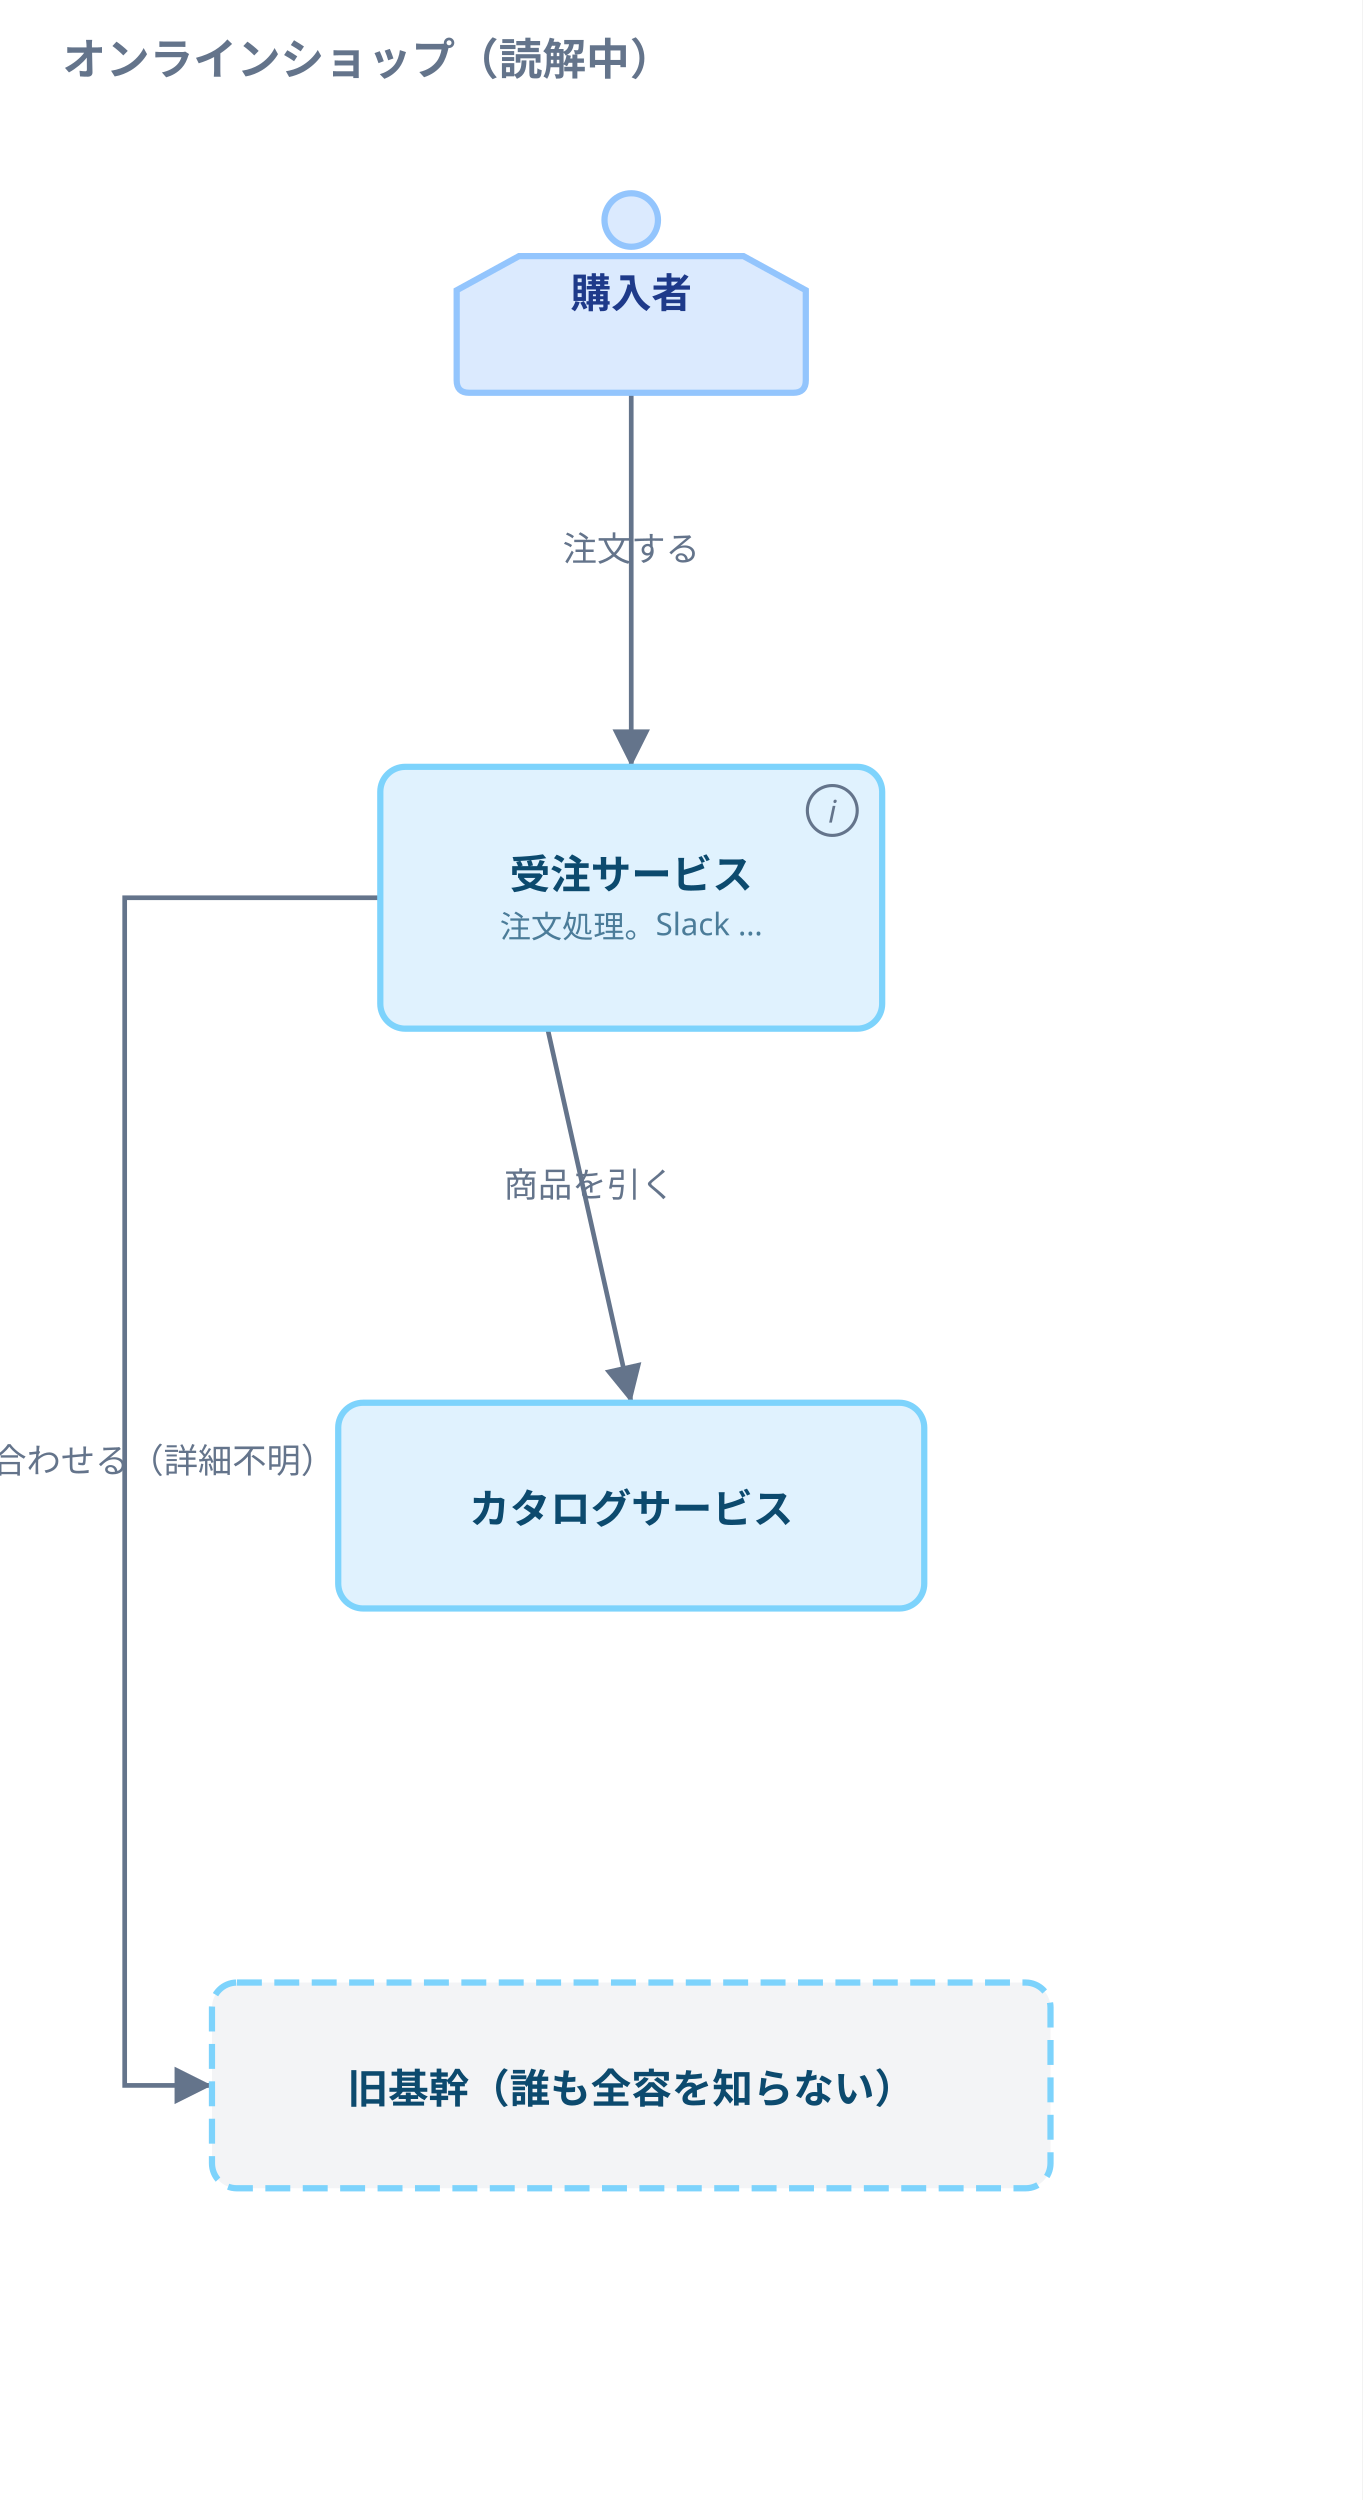
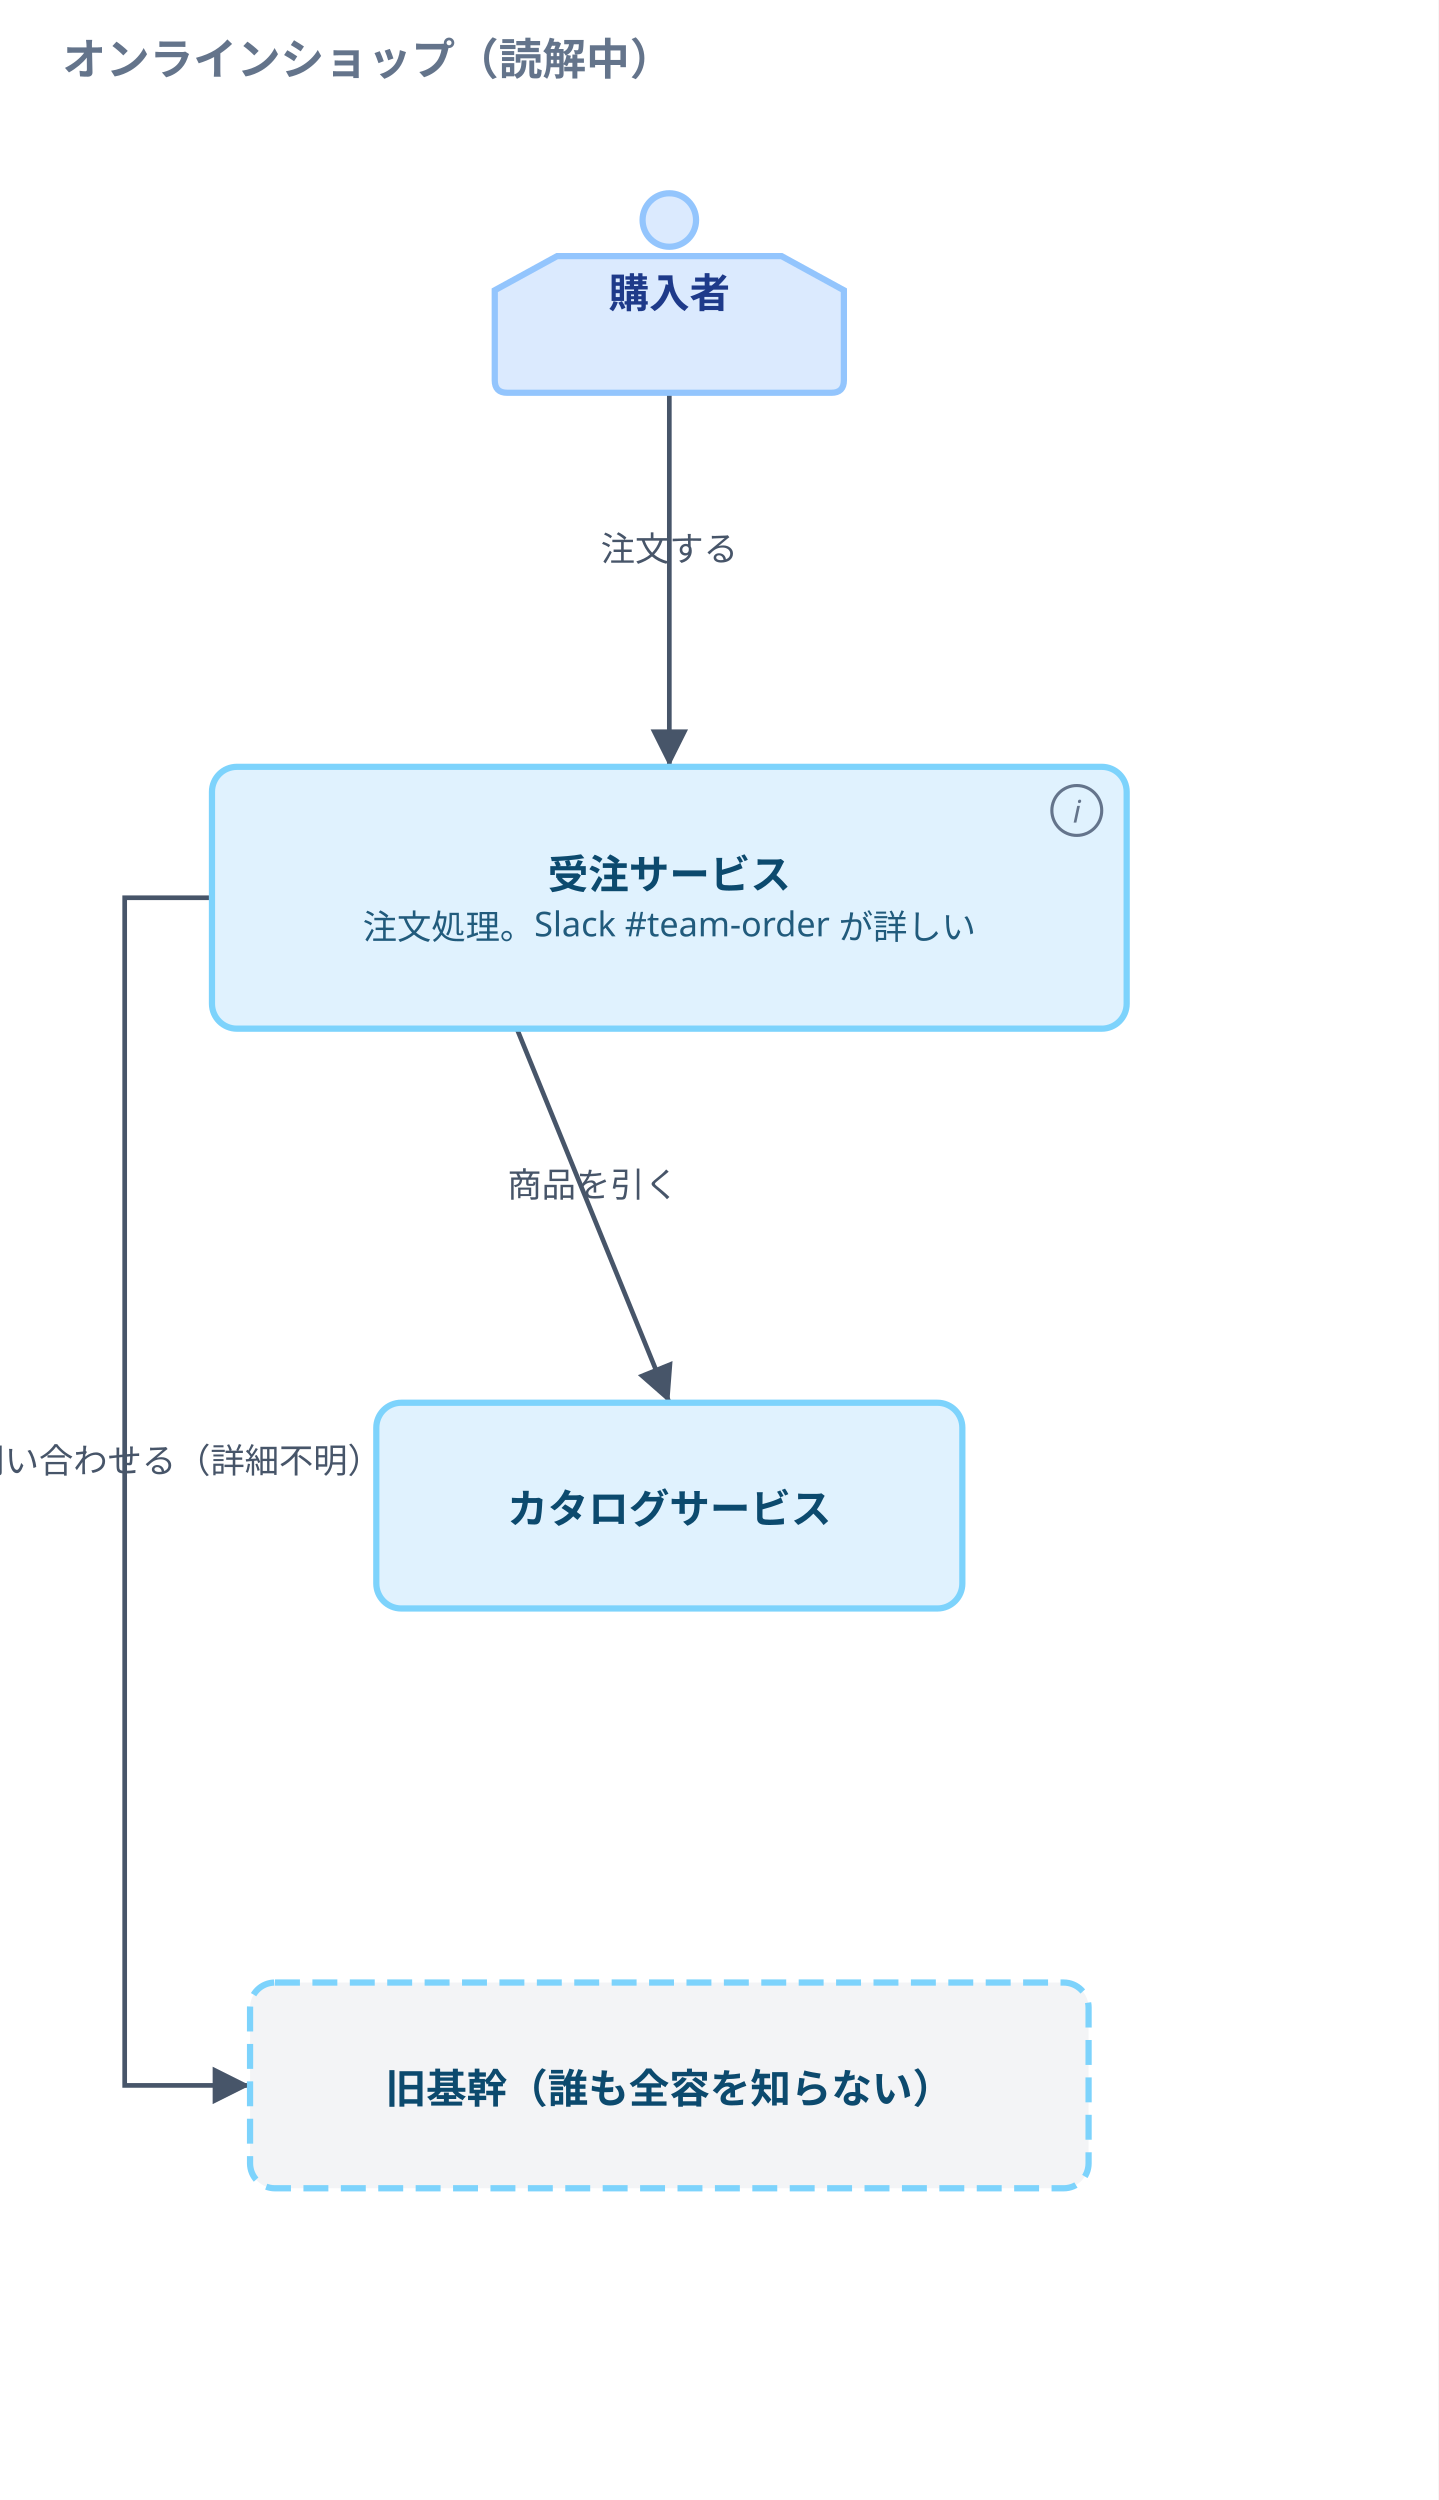
- <svg xmlns="http://www.w3.org/2000/svg" viewBox="0 0 437 802" width="437" height="802">
+ <svg xmlns="http://www.w3.org/2000/svg" viewBox="0 0 461.435 802" width="461.435" height="802">
  <defs>
    <marker id="arrow-default" viewBox="0 0 10 10" refX="10" refY="5" markerWidth="8" markerHeight="8" orient="auto-start-reverse">
-       <path d="M 0 0 L 10 5 L 0 10 z" fill="#64748B" />
+       <path d="M 0 0 L 10 5 L 0 10 z" fill="#475569" />
    </marker>
  </defs>
-   <rect width="437" height="802" fill="#FFFFFF" rx="0" />
+   <rect width="461.435" height="802" fill="#FFFFFF" rx="0" />
  <text x="20" y="24" fill="#64748B" font-size="14px" font-family="sans-serif" font-weight="bold">オンラインショップ（読解中）</text>
  <g class="edges">
    <g data-edge-from="Customer" data-edge-to="OrderService" data-edge-kind="sync" data-edge-canonical-id="Customer-&gt;OrderService" data-edge-label="注文する" class="krs-edge krs-edge--interactive">
-       <line x1="202.5" y1="126" x2="202.5" y2="246" stroke="transparent" stroke-width="14" stroke-linecap="butt" class="krs-edge__hitline" />
-       <line x1="202.5" y1="126" x2="202.5" y2="246" stroke="#64748B" stroke-width="1.5" marker-end="url(#arrow-default)" />
-       <text x="202.5" y="180" text-anchor="middle" fill="#64748B" font-size="11px" font-family="sans-serif">注文する</text>
+       <line x1="214.718" y1="126" x2="214.718" y2="246" stroke="transparent" stroke-width="14" stroke-linecap="butt" class="krs-edge__hitline" />
+       <line x1="214.718" y1="126" x2="214.718" y2="246" stroke="#475569" stroke-width="1.5" marker-end="url(#arrow-default)" />
+       <text x="214.718" y="180" text-anchor="middle" fill="#475569" font-size="11px" font-family="sans-serif">注文する</text>
    </g>
    <g data-edge-from="OrderService" data-edge-to="CatalogService" data-edge-kind="sync" data-edge-canonical-id="OrderService-&gt;CatalogService" data-edge-label="商品を引く" class="krs-edge krs-edge--interactive">
-       <line x1="175.667" y1="330" x2="202.5" y2="450" stroke="transparent" stroke-width="14" stroke-linecap="butt" class="krs-edge__hitline" />
-       <line x1="175.667" y1="330" x2="202.5" y2="450" stroke="#64748B" stroke-width="1.5" marker-end="url(#arrow-default)" />
-       <text x="189.083" y="384" text-anchor="middle" fill="#64748B" font-size="11px" font-family="sans-serif">商品を引く</text>
+       <line x1="165.812" y1="330" x2="214.718" y2="450" stroke="transparent" stroke-width="14" stroke-linecap="butt" class="krs-edge__hitline" />
+       <line x1="165.812" y1="330" x2="214.718" y2="450" stroke="#475569" stroke-width="1.5" marker-end="url(#arrow-default)" />
+       <text x="190.265" y="384" text-anchor="middle" fill="#475569" font-size="11px" font-family="sans-serif">商品を引く</text>
    </g>
    <g data-edge-from="OrderService" data-edge-to="Legacy" data-edge-kind="sync" data-edge-canonical-id="OrderService-&gt;Legacy" data-edge-label="在庫を問い合わせる（詳細不明）" class="krs-edge krs-edge--interactive">
-       <polyline points="122,288 40,288 40,669 68,669" fill="none" stroke="transparent" stroke-width="14" stroke-linecap="butt" class="krs-edge__hitline" />
-       <polyline points="122,288 40,288 40,669 68,669" fill="none" stroke="#64748B" stroke-width="1.5" marker-end="url(#arrow-default)" />
-       <text x="25" y="472.5" text-anchor="middle" fill="#64748B" font-size="11px" font-family="sans-serif">在庫を問い合わせる（詳細不明）</text>
+       <polyline points="68,288 40,288 40,669 80.218,669" fill="none" stroke="transparent" stroke-width="14" stroke-linecap="butt" class="krs-edge__hitline" />
+       <polyline points="68,288 40,288 40,669 80.218,669" fill="none" stroke="#475569" stroke-width="1.5" marker-end="url(#arrow-default)" />
+       <text x="40" y="472.5" text-anchor="middle" fill="#475569" font-size="11px" font-family="sans-serif">在庫を問い合わせる（詳細不明）</text>
    </g>
  </g>
  <g class="nodes">
    <g data-node-id="Customer" data-node-kind="user" data-has-children="false" data-has-description="false">
-       <circle cx="202.5" cy="70.58" r="8.58" fill="#DBEAFE" stroke="#93C5FD" stroke-width="2" />
-       <path d="M166.5 82.16 L238.5 82.16 L258.5 93.12 L258.5 122 Q258.5 126 254.5 126 L150.5 126 Q146.5 126 146.5 122 L146.5 93.12 Z" fill="#DBEAFE" stroke="#93C5FD" stroke-width="2" />
-       <text x="202.5" y="93" text-anchor="middle" dominant-baseline="central" fill="#1E3A8A" font-size="13px" font-weight="bold" font-family="sans-serif">購入者</text>
+       <circle cx="214.718" cy="70.58" r="8.58" fill="#DBEAFE" stroke="#93C5FD" stroke-width="2" />
+       <path d="M178.718 82.16 L250.718 82.16 L270.718 93.12 L270.718 122 Q270.718 126 266.718 126 L162.718 126 Q158.718 126 158.718 122 L158.718 93.12 Z" fill="#DBEAFE" stroke="#93C5FD" stroke-width="2" />
+       <text x="214.718" y="93" text-anchor="middle" dominant-baseline="central" fill="#1E3A8A" font-size="13px" font-weight="bold" font-family="sans-serif">購入者</text>
    </g>
    <g data-node-id="OrderService" data-node-kind="service" data-has-children="false" data-has-description="true">
-       <rect x="122" y="246" width="161" height="84" rx="8" ry="8" fill="#E0F2FE" stroke="#7DD3FC" stroke-width="2" />
-       <text x="202.5" y="279.5" text-anchor="middle" dominant-baseline="central" fill="#0C4A6E" font-size="13px" font-weight="bold" font-family="sans-serif">受注サービス</text>
-       <text x="202.5" y="296.5" text-anchor="middle" dominant-baseline="central" fill="#0C4A6E" font-size="10px" font-family="sans-serif" opacity="0.7">注文処理。Slack …</text>
+       <rect x="68" y="246" width="293.435" height="84" rx="8" ry="8" fill="#E0F2FE" stroke="#7DD3FC" stroke-width="2" />
+       <text x="214.718" y="279.5" text-anchor="middle" dominant-baseline="central" fill="#0C4A6E" font-size="13px" font-weight="bold" font-family="sans-serif">受注サービス</text>
+       <text x="214.718" y="296.5" text-anchor="middle" dominant-baseline="central" fill="#0C4A6E" font-size="11px" font-family="sans-serif" opacity="0.9">注文処理。Slack #team-order が詳しい</text>
      <g data-info-button="OrderService" style="cursor: pointer" pointer-events="all">
-         <circle cx="267" cy="260" r="8" fill="transparent" stroke="#64748B" stroke-width="1" />
-         <text x="267" y="260" text-anchor="middle" dominant-baseline="central" fill="#64748B" font-size="10px" font-family="sans-serif" font-style="italic">i</text>
+         <circle cx="345.435" cy="260" r="8" fill="transparent" stroke="#64748B" stroke-width="1" />
+         <text x="345.435" y="260" text-anchor="middle" dominant-baseline="central" fill="#64748B" font-size="10px" font-family="sans-serif" font-style="italic">i</text>
      </g>
    </g>
    <g data-node-id="CatalogService" data-node-kind="service" data-has-children="false" data-has-description="false">
-       <rect x="108.5" y="450" width="188" height="66" rx="8" ry="8" fill="#E0F2FE" stroke="#7DD3FC" stroke-width="2" />
-       <text x="202.5" y="483" text-anchor="middle" dominant-baseline="central" fill="#0C4A6E" font-size="13px" font-weight="bold" font-family="sans-serif">カタログサービス</text>
+       <rect x="120.718" y="450" width="188" height="66" rx="8" ry="8" fill="#E0F2FE" stroke="#7DD3FC" stroke-width="2" />
+       <text x="214.718" y="483" text-anchor="middle" dominant-baseline="central" fill="#0C4A6E" font-size="13px" font-weight="bold" font-family="sans-serif">カタログサービス</text>
    </g>
    <g data-node-id="Legacy" data-node-kind="service" data-has-children="false" data-has-description="false">
-       <rect x="68" y="636" width="269" height="66" rx="8" ry="8" fill="#F3F4F6" stroke="#7DD3FC" stroke-width="2" stroke-dasharray="8 4" />
-       <text x="202.5" y="669" text-anchor="middle" dominant-baseline="central" fill="#0C4A6E" font-size="13px" font-weight="bold" font-family="sans-serif">旧基幹（誰も全容を知らない）</text>
+       <rect x="80.218" y="636" width="269" height="66" rx="8" ry="8" fill="#F3F4F6" stroke="#7DD3FC" stroke-width="2" stroke-dasharray="8 4" />
+       <text x="214.718" y="669" text-anchor="middle" dominant-baseline="central" fill="#0C4A6E" font-size="13px" font-weight="bold" font-family="sans-serif">旧基幹（誰も全容を知らない）</text>
    </g>
  </g>
</svg>
